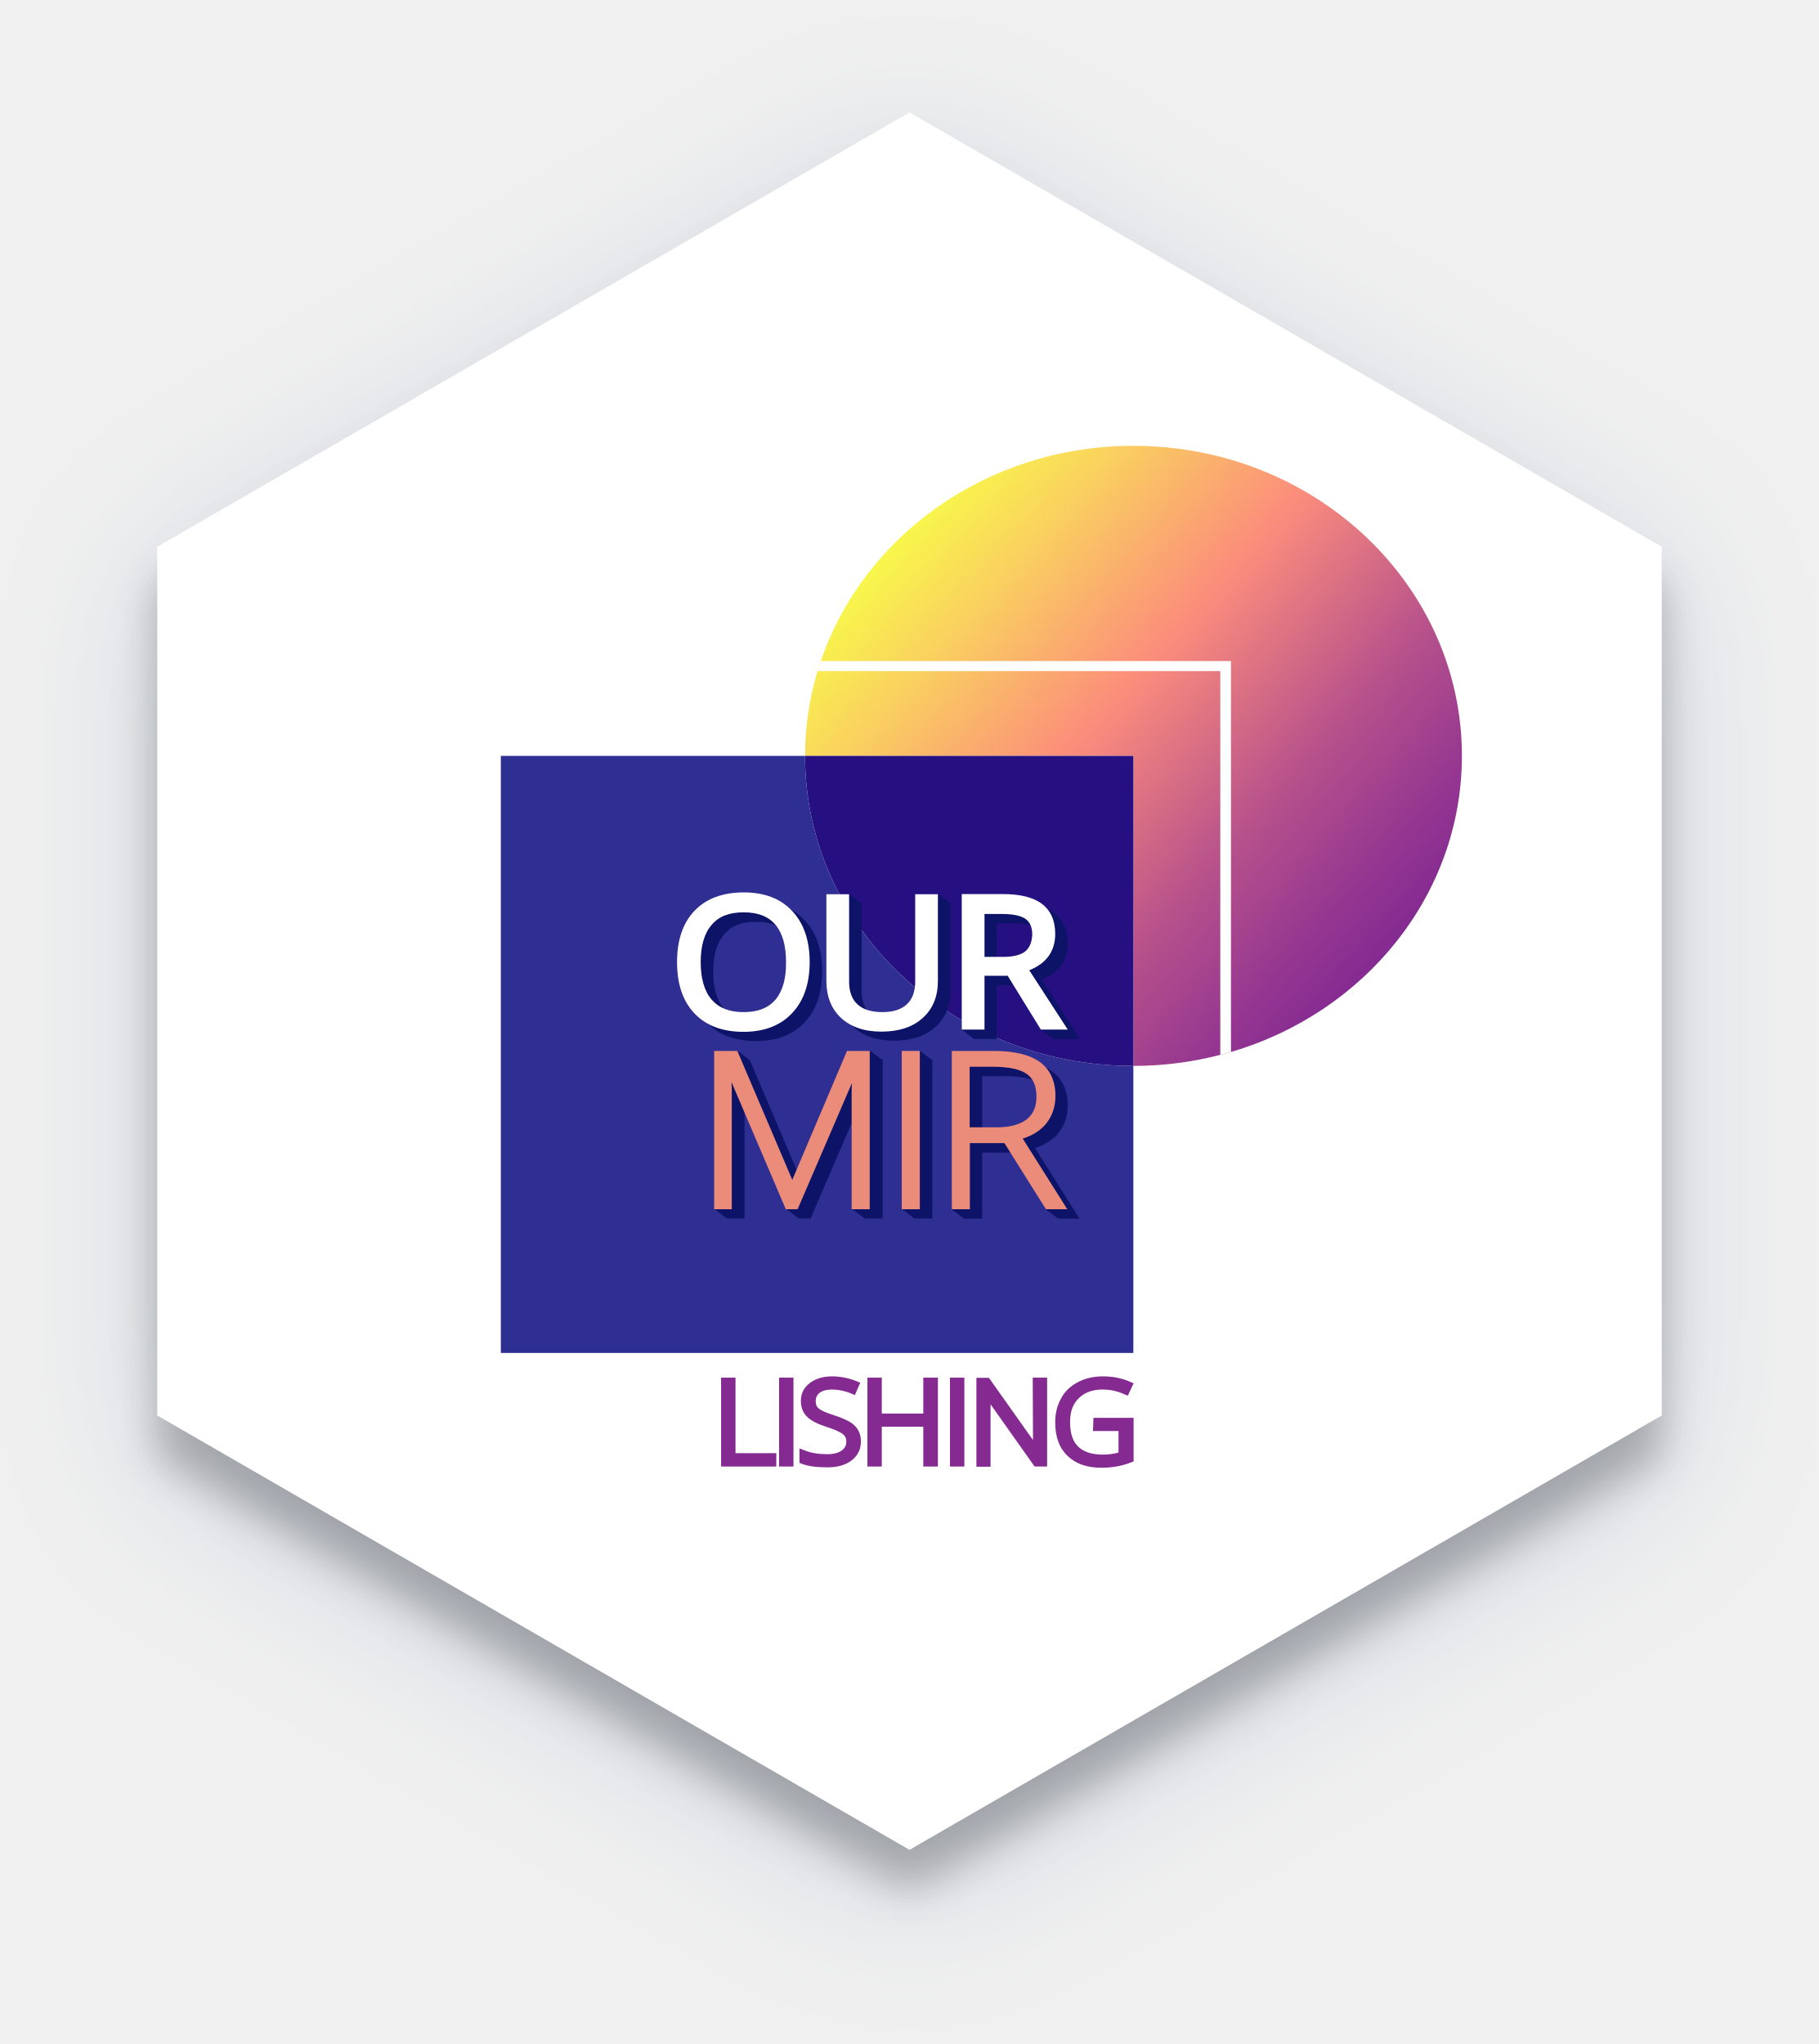
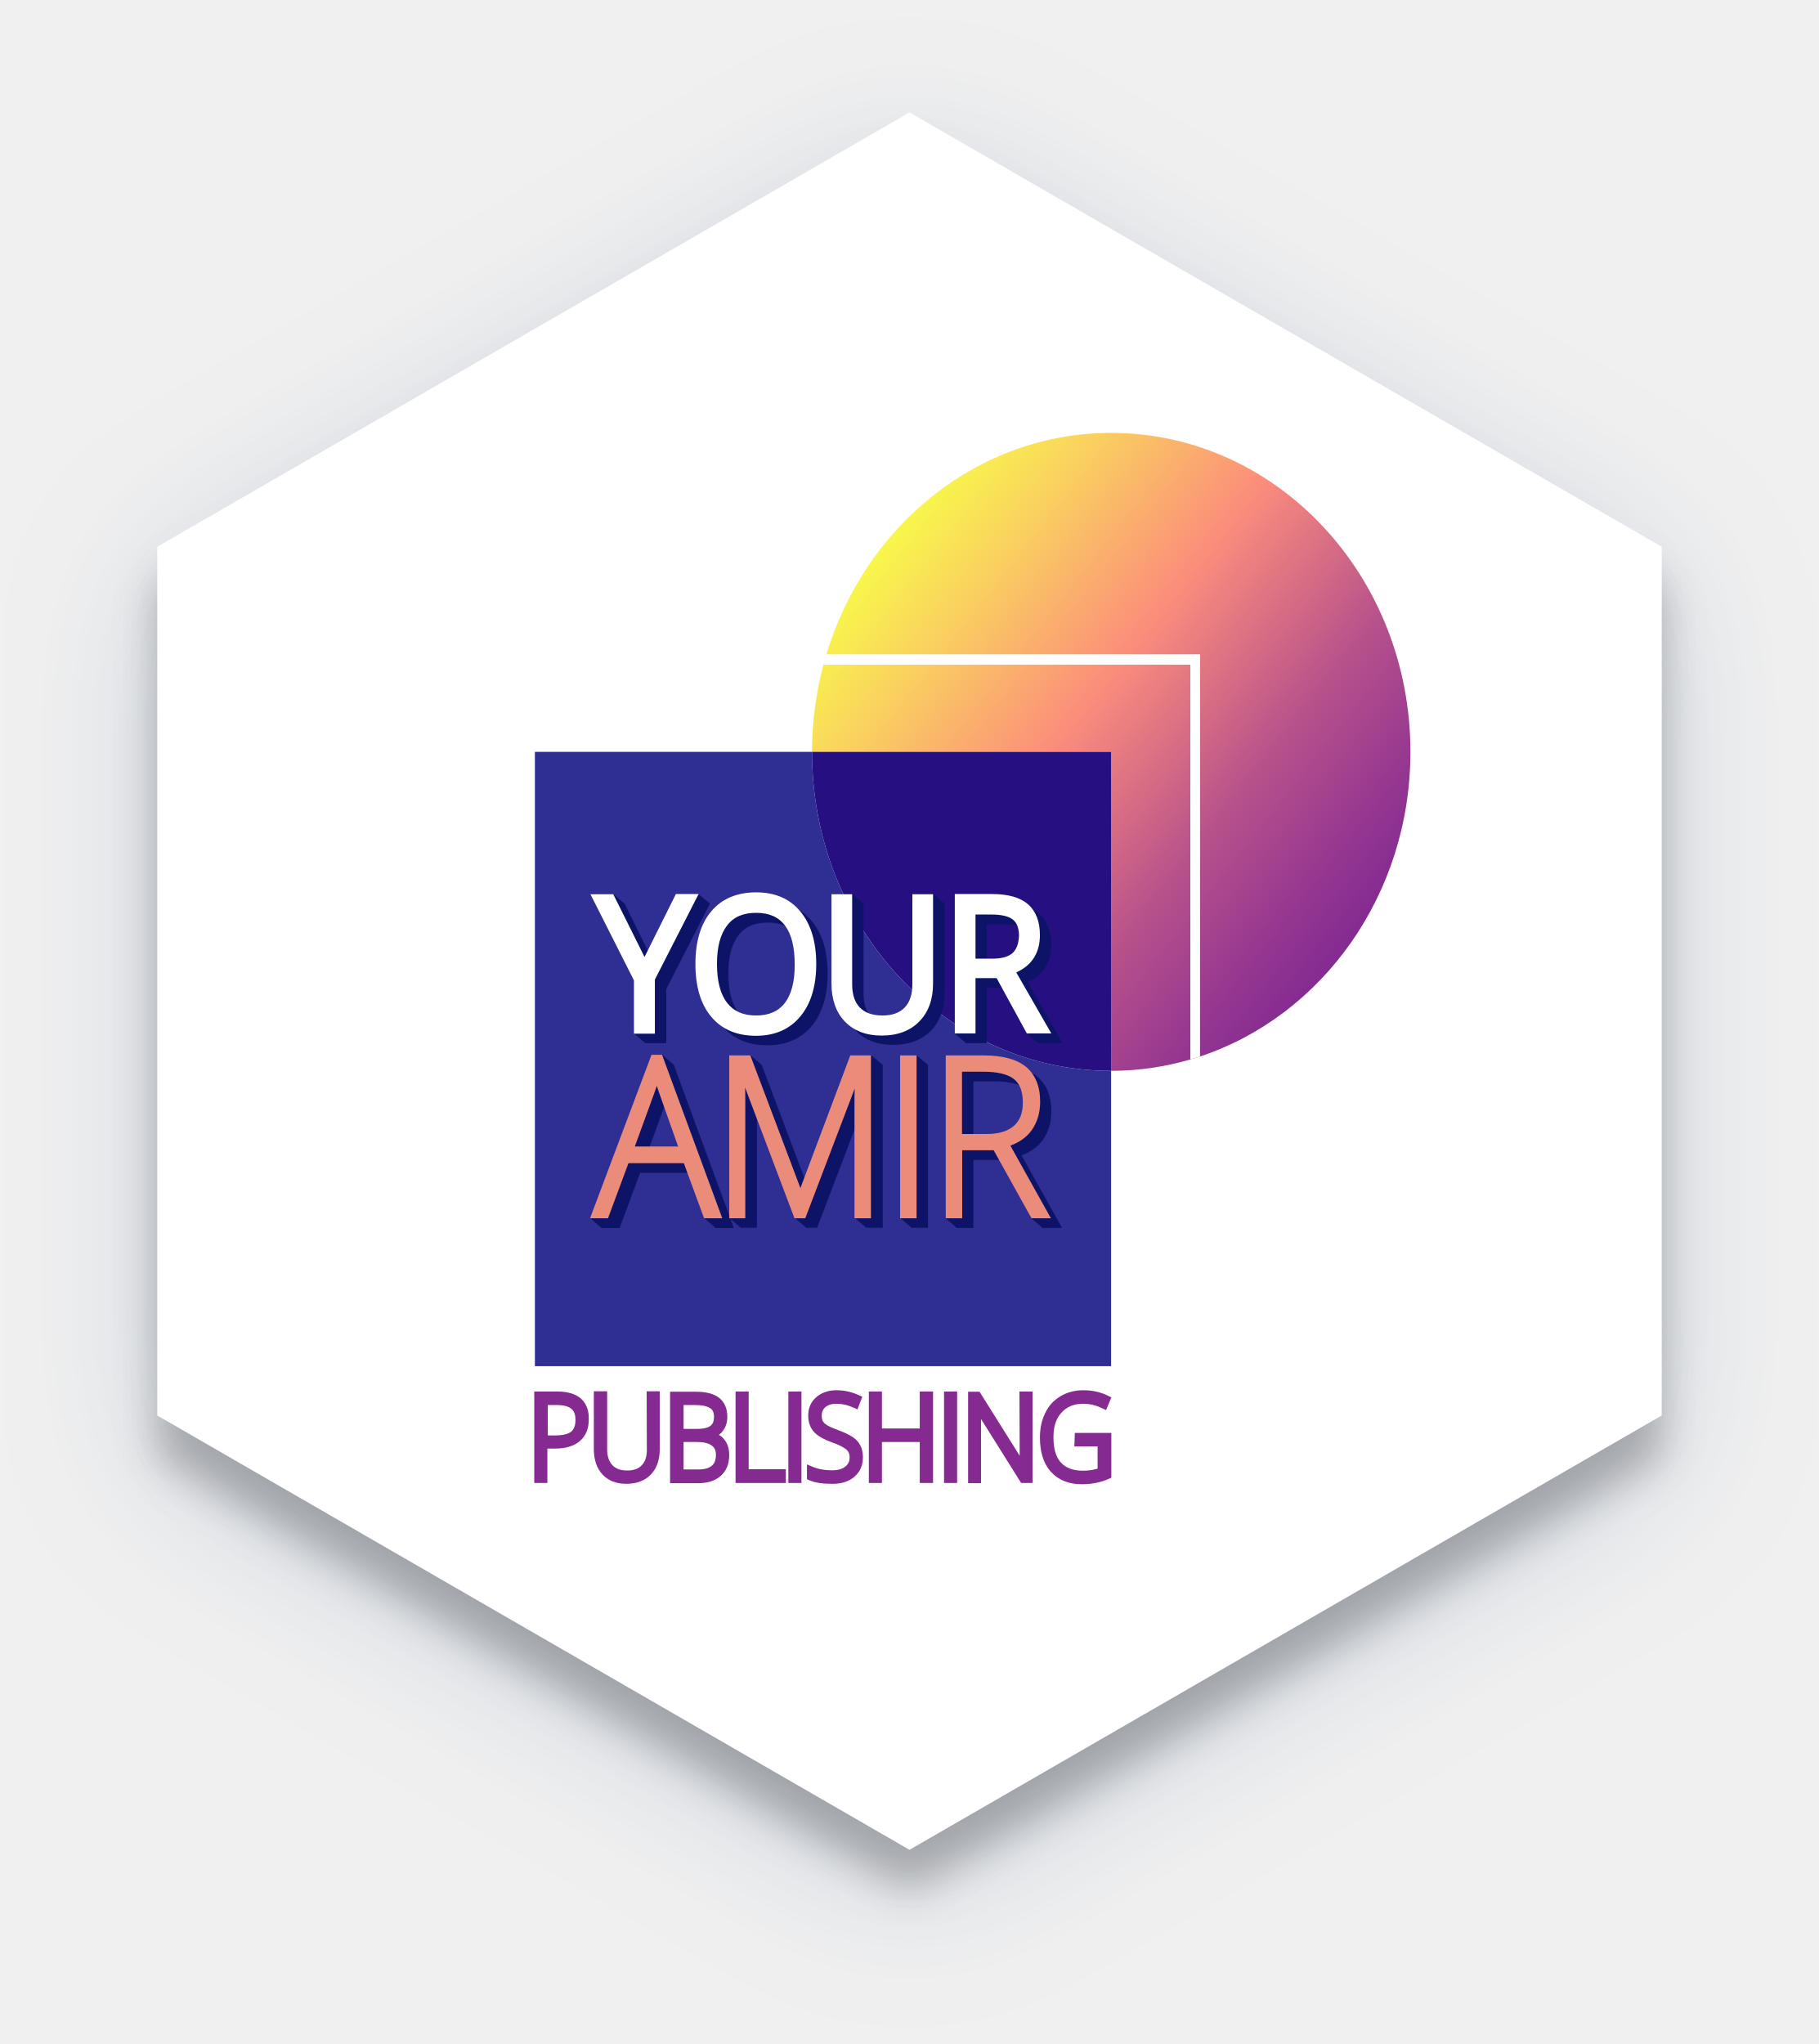
<svg xmlns="http://www.w3.org/2000/svg" width="178" height="200" viewBox="0 0 178 200" fill="none">
+   <path d="M66.594 87.501L61.988 94.373L58.653 88.406L57.428 87.481L60.876 96.603L59.651 100.741L60.876 101.666H63.123V96.522L67.819 88.385L66.594 87.501Z" fill="#0D1468" />
+   <path d="M62.693 102.771L54.956 118.321L56.181 119.245H58.11L60.31 114.001H66.255L67.208 118.321L68.433 119.245H70.384L63.918 103.695L62.693 102.771ZM65.62 112.414H60.969L62.988 107.512C63.101 107.251 63.215 106.949 63.328 106.648C63.442 106.97 63.555 107.251 63.646 107.472L65.62 112.414Z" fill="#0D1468" />
+   <path d="M51.415 134.796H48.942V143.495H50.349V140.22H51.234C52.323 140.22 53.208 139.979 53.82 139.517C54.478 139.035 54.796 138.332 54.796 137.448C54.841 136.242 54.229 134.796 51.415 134.796ZM50.372 136.082H51.347C52.073 136.082 52.618 136.202 52.936 136.443C53.23 136.664 53.367 137.006 53.367 137.488C53.367 138.031 53.208 138.392 52.913 138.613C52.573 138.854 51.96 138.975 51.12 138.975H50.394V136.082H50.372Z" fill="#842A91" />
+   <path d="M61.036 140.361C61.036 141.004 60.854 141.466 60.491 141.807C60.128 142.149 59.629 142.309 58.926 142.309C58.222 142.309 57.7 142.149 57.315 141.787C56.952 141.425 56.77 140.943 56.77 140.28V134.775H55.341V140.26C55.341 141.285 55.658 142.109 56.271 142.691C56.884 143.274 57.746 143.575 58.835 143.575C59.947 143.575 60.831 143.274 61.467 142.691C62.102 142.109 62.42 141.285 62.42 140.28V134.775H61.013L61.036 140.361Z" fill="#842A91" />
+   <path d="M68.771 138.915C68.907 138.835 69.044 138.734 69.134 138.614C69.497 138.232 69.679 137.77 69.679 137.207C69.679 136.404 69.384 135.801 68.771 135.379C68.204 134.997 67.387 134.816 66.253 134.816H63.53V143.516H66.502C67.546 143.516 68.363 143.295 68.953 142.833C69.566 142.371 69.883 141.687 69.883 140.844C69.883 140.201 69.679 139.678 69.293 139.297C69.157 139.136 68.976 139.015 68.771 138.915ZM64.982 138.332V136.082H66.253C66.956 136.082 67.501 136.183 67.841 136.384C68.023 136.484 68.249 136.685 68.249 137.207C68.249 137.609 68.136 137.87 67.886 138.051C67.682 138.192 67.274 138.352 66.412 138.352H64.982V138.332ZM64.982 139.598H66.412C68.454 139.598 68.454 140.502 68.454 140.824C68.454 141.466 68.227 142.21 66.548 142.21H64.982V139.598Z" fill="#842A91" />
+   <path d="M64.144 87.501L60.786 93.469L57.428 87.501H54.977L59.651 95.699V100.762H61.898V95.618L66.594 87.481H64.144V87.501Z" fill="white" />
+   <path d="M61.536 102.771L54.934 118.321H56.862L59.063 113.077H65.007L67.186 118.321H69.137L62.67 102.771H61.536ZM64.395 111.49H59.744L61.763 106.588C61.876 106.327 61.99 106.025 62.103 105.724C62.217 106.045 62.33 106.327 62.421 106.548L64.395 111.49Z" fill="#EB8B7A" />
  <g filter="url(#filter0_dd)">
    <path d="M89 11L162.612 53.5V138.5L89 181L15.388 138.5V53.5L89 11Z" fill="white" />
  </g>
-   <path d="M78.777 73.961H49.01V132.385H110.904V104.298C93.162 104.298 78.777 90.717 78.777 73.961Z" fill="#2F2E92" />
-   <path d="M110.906 43.623C96.59 43.623 84.474 52.463 80.322 64.678C80.209 65 80.118 65.341 80.004 65.663C79.21 68.295 78.779 71.087 78.779 73.96H110.906V104.297C113.856 104.297 116.692 103.916 119.415 103.213C119.755 103.112 120.118 103.032 120.458 102.931C133.55 99.094 143.056 87.562 143.056 73.96C143.056 57.205 128.672 43.623 110.906 43.623Z" fill="url(#paint0_linear)" />
-   <path d="M78.779 73.961C78.779 90.717 93.164 104.298 110.906 104.298V73.961H78.779Z" fill="#260F81" />
-   <path d="M80.32 64.68C80.207 65.001 80.116 65.343 80.003 65.664H119.413V103.214C119.753 103.114 120.116 103.033 120.457 102.933V64.68H80.32Z" fill="white" />
-   <path d="M74.013 88.226C71.948 88.226 70.315 88.828 69.18 90.034C68.046 91.219 67.478 92.907 67.478 95.036C67.478 97.186 68.046 98.874 69.18 100.059C70.315 101.265 71.925 101.867 73.99 101.867C76.009 101.867 77.62 101.244 78.755 100.019C79.889 98.814 80.456 97.126 80.456 95.036C80.456 92.947 79.889 91.259 78.755 90.054C77.62 88.848 76.032 88.226 74.013 88.226ZM77.099 98.753C76.395 99.557 75.397 99.959 73.99 99.959C72.606 99.959 71.585 99.557 70.882 98.753C70.156 97.93 69.793 96.684 69.793 95.056C69.793 93.449 70.156 92.224 70.882 91.4C71.585 90.576 72.606 90.195 74.013 90.195C75.397 90.195 76.418 90.576 77.099 91.4C77.802 92.224 78.142 93.449 78.142 95.077C78.165 96.684 77.802 97.93 77.099 98.753Z" fill="#0D1468" />
-   <path d="M90.781 96.964C90.781 97.928 90.508 98.672 89.964 99.174C89.419 99.676 88.625 99.937 87.582 99.937C86.492 99.937 85.676 99.676 85.131 99.174C84.587 98.672 84.314 97.928 84.314 96.964V88.405L83.089 87.481L82.091 96.864C82.091 98.39 82.567 99.616 83.52 100.5C84.473 101.384 85.789 101.826 87.491 101.826C89.192 101.826 90.531 101.384 91.529 100.5C92.505 99.616 93.027 98.39 93.027 96.883V88.385L91.802 87.461L90.781 96.964Z" fill="#0D1468" />
-   <path d="M101.943 95.86C103.622 95.197 104.484 93.992 104.484 92.304C104.484 91.018 104.053 90.034 103.191 89.371C102.351 88.728 101.058 88.406 99.334 88.406H95.318L94.093 100.742L95.318 101.666H97.541V96.402H99.81L101.83 100.742L103.055 101.666H105.687L101.943 95.86ZM101.535 94.012C101.081 94.373 100.355 94.554 99.334 94.554H97.541V90.355H99.243C100.309 90.355 101.104 90.516 101.557 90.837C101.988 91.139 102.215 91.661 102.215 92.384C102.193 93.128 101.988 93.65 101.535 94.012Z" fill="#0D1468" />
-   <path d="M78.757 116.353L73.38 103.736L72.154 102.812L70.997 105.222L69.908 118.302L71.133 119.226H72.858V107.774C72.858 107.432 72.858 107.111 72.835 106.79L76.942 118.302L78.167 119.226H79.324L84.633 106.89C84.633 107.151 84.611 107.392 84.611 107.653L83.385 118.302L84.611 119.226H86.38V103.736L85.155 102.812L83.658 104.921L78.757 116.353Z" fill="#0D1468" />
-   <path d="M89.465 119.226H91.235V103.736L90.01 102.812L89.465 104.74L88.24 118.281L89.465 119.226Z" fill="#0D1468" />
-   <path d="M101.284 112.333C102.282 112.011 103.054 111.509 103.576 110.866C104.166 110.123 104.483 109.219 104.483 108.154C104.483 106.687 103.961 105.582 102.963 104.839C101.965 104.116 100.445 103.754 98.425 103.754H94.341L93.116 118.32L94.341 119.244H96.111V112.775H99.492L102.328 118.32L103.553 119.244H105.64L101.284 112.333ZM102.645 108.234C102.645 109.239 102.328 109.962 101.67 110.464C101.012 110.967 100.036 111.228 98.788 111.228H96.111V105.301H98.38C99.923 105.301 101.035 105.542 101.693 106.004C102.328 106.466 102.645 107.189 102.645 108.234Z" fill="#0D1468" />
-   <path d="M71.972 134.796H70.565V143.495H75.965V142.189H71.972V134.796Z" fill="#842A91" />
-   <path d="M77.644 134.796H76.237V143.495H77.644V134.796Z" fill="#842A91" />
-   <path d="M83.157 139.135C82.794 138.914 82.272 138.693 81.591 138.472C80.865 138.231 80.502 138.07 80.344 137.97C80.139 137.849 80.003 137.729 79.935 137.608C79.867 137.488 79.822 137.307 79.822 137.086C79.822 136.744 79.958 136.483 80.207 136.282C80.502 136.061 80.911 135.961 81.433 135.961C82 135.961 82.635 136.081 83.27 136.342L83.656 136.503L84.178 135.298L83.792 135.137C83.043 134.836 82.249 134.675 81.41 134.675C80.548 134.675 79.822 134.896 79.254 135.318C78.665 135.76 78.37 136.362 78.37 137.066C78.37 137.709 78.574 138.231 78.982 138.633C79.368 139.014 80.003 139.336 80.933 139.637C81.501 139.818 81.909 139.979 82.181 140.14C82.431 140.26 82.59 140.401 82.68 140.541C82.771 140.662 82.817 140.843 82.817 141.064C82.817 141.425 82.68 141.707 82.363 141.928C82.045 142.169 81.569 142.289 80.979 142.289C80.094 142.289 79.391 142.169 78.823 141.948L78.233 141.727V143.133L78.483 143.234C79.096 143.475 79.912 143.575 81.001 143.575C81.954 143.575 82.726 143.354 83.316 142.912C83.928 142.45 84.246 141.827 84.246 141.044C84.246 140.622 84.155 140.24 83.974 139.939C83.815 139.637 83.543 139.356 83.157 139.135Z" fill="#842A91" />
-   <path d="M90.35 138.312H86.288V134.796H84.882V143.495H86.288V139.598H90.35V143.495H91.779V134.796H90.35V138.312Z" fill="#842A91" />
-   <path d="M94.367 134.796H92.96V143.495H94.367V134.796Z" fill="#842A91" />
-   <path d="M101.083 140.361C101.083 140.542 101.083 140.723 101.083 140.904L96.772 134.816H95.547V143.515H96.931V137.99C96.931 137.83 96.931 137.629 96.931 137.408L101.242 143.495H102.467V134.796H101.06L101.083 140.361Z" fill="#842A91" />
-   <path d="M106.958 140.019H109.454V142.129C109.023 142.249 108.501 142.329 107.911 142.329C106.845 142.329 106.028 142.068 105.506 141.546C104.961 141.024 104.712 140.22 104.712 139.135C104.712 138.13 104.984 137.367 105.574 136.804C106.141 136.242 106.913 135.961 107.888 135.961C108.614 135.961 109.295 136.101 109.976 136.403L110.361 136.563L110.929 135.358L110.566 135.197C109.794 134.856 108.909 134.675 107.934 134.675C107.026 134.675 106.209 134.856 105.483 135.237C104.757 135.619 104.19 136.141 103.827 136.845C103.441 137.528 103.26 138.291 103.26 139.175C103.26 140.561 103.645 141.666 104.44 142.43C105.234 143.213 106.345 143.615 107.775 143.615C108.841 143.615 109.817 143.434 110.679 143.093L110.929 142.992V138.733H107.003L106.958 140.019Z" fill="#842A91" />
-   <path d="M72.787 87.32C70.723 87.32 69.089 87.923 67.955 89.129C66.82 90.314 66.253 92.001 66.253 94.131C66.253 96.281 66.82 97.969 67.955 99.154C69.089 100.359 70.7 100.962 72.765 100.962C74.784 100.962 76.395 100.339 77.529 99.114C78.664 97.908 79.231 96.221 79.231 94.131C79.231 92.042 78.664 90.354 77.529 89.149C76.395 87.923 74.807 87.32 72.787 87.32ZM75.873 97.828C75.17 98.632 74.171 99.033 72.765 99.033C71.381 99.033 70.36 98.632 69.656 97.828C68.93 97.004 68.567 95.758 68.567 94.131C68.567 92.524 68.93 91.298 69.656 90.475C70.36 89.651 71.381 89.269 72.787 89.269C74.171 89.269 75.192 89.671 75.873 90.475C76.576 91.298 76.917 92.524 76.917 94.151C76.939 95.758 76.576 97.004 75.873 97.828Z" fill="white" />
-   <path d="M89.556 96.06C89.556 97.024 89.284 97.767 88.739 98.27C88.195 98.772 87.4 99.033 86.357 99.033C85.268 99.033 84.451 98.772 83.906 98.27C83.362 97.767 83.09 97.024 83.09 96.06V87.501H80.866V95.959C80.866 97.486 81.343 98.712 82.296 99.596C83.249 100.48 84.564 100.942 86.266 100.942C87.945 100.942 89.306 100.5 90.282 99.616C91.28 98.732 91.779 97.506 91.779 95.999V87.501H89.556V96.06Z" fill="white" />
-   <path d="M100.718 94.935C102.397 94.272 103.259 93.067 103.259 91.379C103.259 90.093 102.828 89.109 101.966 88.446C101.126 87.803 99.833 87.481 98.109 87.481H94.115V100.741H96.339V95.478H98.608L101.852 100.741H104.484L100.718 94.935ZM100.332 93.087C99.878 93.448 99.152 93.629 98.131 93.629H96.339V89.43H98.04C99.107 89.43 99.901 89.591 100.355 89.912C100.786 90.214 101.013 90.736 101.013 91.459C100.967 92.203 100.763 92.725 100.332 93.087Z" fill="white" />
-   <path d="M77.53 115.448L72.153 102.831H69.884V118.321H71.608V106.869C71.608 106.528 71.608 106.206 71.585 105.885L76.895 118.321H78.052L83.361 105.985C83.361 106.246 83.338 106.488 83.338 106.749V118.321H85.108V102.831H82.884L77.53 115.448Z" fill="#EB8B7A" />
-   <path d="M90.01 102.831H88.24V118.321H90.01V102.831Z" fill="#EB8B7A" />
-   <path d="M100.082 111.41C101.081 111.088 101.852 110.586 102.374 109.943C102.964 109.2 103.282 108.296 103.282 107.231C103.282 105.764 102.76 104.659 101.761 103.916C100.763 103.193 99.243 102.831 97.224 102.831H93.14V118.321H94.909V111.852H98.29L102.351 118.321H104.439L100.082 111.41ZM101.421 107.311C101.421 108.316 101.103 109.039 100.445 109.541C99.787 110.044 98.812 110.305 97.564 110.305H94.887V104.378H97.156C98.698 104.378 99.81 104.619 100.468 105.081C101.126 105.543 101.421 106.287 101.421 107.311Z" fill="#EB8B7A" />
+   <path d="M79.461 73.569H52.343V133.675H108.728V104.78C92.565 104.78 79.461 90.807 79.461 73.569Z" fill="#2F2E92" />
+   <path d="M108.729 42.358C95.687 42.358 84.65 51.453 80.867 64.02C80.764 64.35 80.681 64.702 80.578 65.032C79.855 67.74 79.462 70.613 79.462 73.569H108.729V104.779C111.416 104.779 114 104.387 116.48 103.663C116.79 103.56 117.121 103.477 117.431 103.374C129.357 99.426 138.018 87.562 138.018 73.569C138.018 56.331 124.913 42.358 108.729 42.358Z" fill="url(#paint0_linear)" />
+   <path d="M79.462 73.569C79.462 90.807 92.566 104.78 108.729 104.78V73.569H79.462V73.569Z" fill="#260F81" />
+   <path d="M80.867 64.02C80.763 64.351 80.68 64.703 80.577 65.033H116.48V103.664C116.79 103.561 117.12 103.478 117.43 103.375V64.02H80.867Z" fill="white" />
+   <path d="M68.361 87.499L64.165 94.568L61.127 88.429L60.011 87.478L63.152 96.862L62.036 101.12L63.152 102.071H65.199V96.78L69.477 88.409L68.361 87.499Z" fill="#0D1468" />
+   <path d="M75.121 88.245C73.24 88.245 71.752 88.865 70.718 90.105C69.685 91.325 69.168 93.061 69.168 95.252C69.168 97.464 69.685 99.2 70.718 100.419C71.752 101.659 73.219 102.28 75.1 102.28C76.94 102.28 78.407 101.639 79.441 100.378C80.474 99.138 80.991 97.402 80.991 95.252C80.991 93.102 80.474 91.366 79.441 90.126C78.407 88.886 76.96 88.245 75.121 88.245ZM77.932 99.076C77.291 99.903 76.382 100.316 75.1 100.316C73.839 100.316 72.909 99.903 72.268 99.076C71.607 98.228 71.276 96.947 71.276 95.273C71.276 93.619 71.607 92.358 72.268 91.511C72.909 90.663 73.839 90.271 75.121 90.271C76.382 90.271 77.312 90.663 77.932 91.511C78.572 92.358 78.882 93.619 78.882 95.293C78.903 96.947 78.572 98.228 77.932 99.076Z" fill="#0D1468" />
+   <path d="M90.396 97.236C90.396 98.228 90.148 98.992 89.652 99.509C89.156 100.026 88.432 100.295 87.481 100.295C86.489 100.295 85.745 100.026 85.249 99.509C84.753 98.992 84.505 98.228 84.505 97.236V88.43L83.389 87.48L82.48 97.132C82.48 98.703 82.914 99.964 83.782 100.873C84.65 101.783 85.849 102.237 87.399 102.237C88.949 102.237 90.168 101.783 91.078 100.873C91.967 99.964 92.442 98.703 92.442 97.153V88.41L91.326 87.459L90.396 97.236Z" fill="#0D1468" />
+   <path d="M100.566 96.098C102.095 95.416 102.881 94.176 102.881 92.439C102.881 91.117 102.488 90.104 101.702 89.422C100.938 88.76 99.76 88.43 98.189 88.43H94.53L93.414 101.121L94.53 102.071H96.556V96.656H98.623L100.462 101.121L101.578 102.071H103.976L100.566 96.098ZM100.194 94.196C99.78 94.568 99.119 94.754 98.189 94.754H96.556V90.435H98.106C99.077 90.435 99.801 90.6 100.214 90.931C100.607 91.241 100.814 91.778 100.814 92.522C100.793 93.287 100.607 93.824 100.194 94.196Z" fill="#0D1468" />
+   <path d="M64.808 103.209L57.76 119.207L58.876 120.158H60.633L62.638 114.763H68.053L68.921 119.207L70.037 120.158H71.815L65.924 104.16L64.808 103.209ZM67.474 113.13H63.237L65.077 108.087C65.18 107.818 65.283 107.508 65.387 107.198C65.49 107.529 65.593 107.818 65.676 108.046L67.474 113.13Z" fill="#0D1468" />
+   <path d="M79.442 117.182L74.543 104.202L73.427 103.251L72.373 105.731L71.381 119.187L72.497 120.138H74.068V108.356C74.068 108.005 74.068 107.674 74.047 107.343L77.788 119.187L78.904 120.138H79.959L84.795 107.447C84.795 107.716 84.775 107.964 84.775 108.232L83.658 119.187L84.775 120.138H86.387V104.202L85.27 103.251L83.906 105.421L79.442 117.182Z" fill="#0D1468" />
+   <path d="M89.197 120.138H90.809V104.202L89.693 103.251L89.197 105.235L88.081 119.166L89.197 120.138Z" fill="#0D1468" />
+   <path d="M99.964 113.046C100.874 112.716 101.577 112.199 102.052 111.538C102.589 110.773 102.879 109.843 102.879 108.747C102.879 107.238 102.403 106.102 101.494 105.337C100.584 104.593 99.2 104.221 97.36 104.221H93.64L92.523 119.206L93.64 120.157H95.252V113.501H98.331L100.915 119.206L102.031 120.157H103.933L99.964 113.046ZM101.204 108.83C101.204 109.863 100.915 110.607 100.316 111.124C99.716 111.641 98.828 111.91 97.691 111.91H95.252V105.812H97.319C98.724 105.812 99.737 106.06 100.336 106.536C100.915 107.011 101.204 107.755 101.204 108.83Z" fill="#0D1468" />
+   <path d="M54.534 136.156H52.281V145.106H53.563V141.737H54.369C55.361 141.737 56.167 141.489 56.725 141.014C57.325 140.517 57.614 139.794 57.614 138.885C57.655 137.644 57.097 136.156 54.534 136.156ZM53.583 137.479H54.472C55.134 137.479 55.63 137.603 55.919 137.851C56.188 138.078 56.312 138.43 56.312 138.926C56.312 139.484 56.167 139.856 55.898 140.083C55.588 140.331 55.03 140.455 54.266 140.455H53.604V137.479H53.583Z" fill="#842A91" />
+   <path d="M63.298 141.88C63.298 142.541 63.133 143.017 62.802 143.368C62.471 143.719 62.017 143.885 61.376 143.885C60.735 143.885 60.26 143.719 59.909 143.347C59.578 142.975 59.413 142.479 59.413 141.797V136.134H58.11V141.776C58.11 142.831 58.4 143.678 58.958 144.277C59.516 144.877 60.301 145.187 61.293 145.187C62.306 145.187 63.112 144.877 63.691 144.277C64.27 143.678 64.559 142.831 64.559 141.797V136.134H63.278L63.298 141.88Z" fill="#842A91" />
+   <path d="M70.345 140.393C70.469 140.311 70.593 140.207 70.676 140.083C71.006 139.691 71.172 139.215 71.172 138.636C71.172 137.81 70.903 137.19 70.345 136.756C69.828 136.363 69.084 136.177 68.051 136.177H65.57V145.127H68.278C69.229 145.127 69.973 144.899 70.51 144.424C71.068 143.948 71.358 143.246 71.358 142.378C71.358 141.716 71.172 141.179 70.82 140.786C70.696 140.621 70.531 140.497 70.345 140.393ZM66.893 139.794V137.479H68.051C68.691 137.479 69.187 137.582 69.498 137.789C69.663 137.892 69.87 138.099 69.87 138.636C69.87 139.05 69.766 139.318 69.539 139.504C69.353 139.649 68.981 139.815 68.195 139.815H66.893V139.794ZM66.893 141.096H68.195C70.056 141.096 70.056 142.026 70.056 142.357C70.056 143.018 69.849 143.783 68.319 143.783H66.893V141.096Z" fill="#842A91" />
+   <path d="M73.261 136.156H71.98V145.106H76.899V143.762H73.261V136.156V136.156Z" fill="#842A91" />
+   <path d="M78.427 136.156H77.145V145.106H78.427V136.156Z" fill="#842A91" />
+   <path d="M83.45 140.62C83.119 140.392 82.644 140.165 82.024 139.938C81.362 139.69 81.032 139.524 80.887 139.421C80.701 139.297 80.577 139.173 80.515 139.049C80.453 138.925 80.412 138.739 80.412 138.512C80.412 138.16 80.536 137.891 80.763 137.685C81.032 137.457 81.404 137.354 81.879 137.354C82.396 137.354 82.975 137.478 83.553 137.747L83.905 137.912L84.38 136.672L84.029 136.507C83.347 136.197 82.623 136.031 81.859 136.031C81.073 136.031 80.412 136.259 79.895 136.693C79.358 137.147 79.089 137.767 79.089 138.491C79.089 139.152 79.275 139.69 79.647 140.103C79.998 140.496 80.577 140.826 81.424 141.137C81.941 141.323 82.313 141.488 82.561 141.653C82.789 141.777 82.933 141.922 83.016 142.067C83.099 142.191 83.14 142.377 83.14 142.604C83.14 142.976 83.016 143.265 82.727 143.493C82.437 143.741 82.003 143.865 81.466 143.865C80.66 143.865 80.019 143.741 79.502 143.513L78.965 143.286V144.733L79.192 144.836C79.75 145.084 80.494 145.188 81.487 145.188C82.355 145.188 83.057 144.96 83.595 144.506C84.153 144.03 84.442 143.389 84.442 142.583C84.442 142.149 84.359 141.757 84.194 141.447C84.049 141.137 83.801 140.847 83.45 140.62Z" fill="#842A91" />
+   <path d="M90.003 139.773H86.303V136.156H85.022V145.106H86.303V141.096H90.003V145.106H91.305V136.156H90.003V139.773Z" fill="#842A91" />
+   <path d="M93.662 136.156H92.381V145.106H93.662V136.156Z" fill="#842A91" />
+   <path d="M99.781 141.882C99.781 142.068 99.781 142.254 99.781 142.44L95.853 136.177H94.737V145.127H95.998V139.443C95.998 139.277 95.998 139.071 95.998 138.843L99.925 145.106H101.041V136.156H99.76L99.781 141.882Z" fill="#842A91" />
+   <path d="M105.134 141.529H107.407V143.7C107.015 143.824 106.539 143.906 106.002 143.906C105.03 143.906 104.286 143.638 103.811 143.1C103.315 142.563 103.087 141.736 103.087 140.62C103.087 139.586 103.335 138.801 103.873 138.222C104.39 137.643 105.092 137.354 105.981 137.354C106.643 137.354 107.263 137.499 107.883 137.809L108.234 137.974L108.751 136.734L108.42 136.569C107.717 136.217 106.911 136.031 106.023 136.031C105.196 136.031 104.452 136.217 103.79 136.61C103.129 137.003 102.612 137.54 102.281 138.264C101.93 138.966 101.765 139.752 101.765 140.661C101.765 142.087 102.116 143.224 102.839 144.01C103.563 144.816 104.576 145.229 105.878 145.229C106.849 145.229 107.738 145.043 108.523 144.692L108.751 144.588V140.206H105.175L105.134 141.529Z" fill="#842A91" />
+   <path d="M66.13 87.499L63.071 93.638L60.012 87.499H57.779L62.037 95.932V101.141H64.083V95.85L68.362 87.478H66.13V87.499Z" fill="white" />
+   <path d="M74.004 87.314C72.123 87.314 70.634 87.934 69.601 89.174C68.567 90.393 68.051 92.129 68.051 94.32C68.051 96.532 68.567 98.268 69.601 99.488C70.634 100.728 72.102 101.348 73.983 101.348C75.822 101.348 77.29 100.707 78.323 99.446C79.357 98.206 79.874 96.47 79.874 94.32C79.874 92.171 79.357 90.434 78.323 89.194C77.29 87.934 75.843 87.314 74.004 87.314ZM76.814 98.124C76.174 98.95 75.264 99.364 73.983 99.364C72.722 99.364 71.792 98.95 71.151 98.124C70.49 97.276 70.159 95.995 70.159 94.32C70.159 92.667 70.49 91.406 71.151 90.558C71.792 89.711 72.722 89.318 74.004 89.318C75.264 89.318 76.195 89.732 76.814 90.558C77.455 91.406 77.765 92.667 77.765 94.341C77.786 95.995 77.455 97.276 76.814 98.124Z" fill="white" />
+   <path d="M89.28 96.305C89.28 97.297 89.031 98.062 88.535 98.579C88.039 99.095 87.316 99.364 86.365 99.364C85.373 99.364 84.629 99.095 84.133 98.579C83.637 98.062 83.389 97.297 83.389 96.305V87.5H81.363V96.202C81.363 97.773 81.797 99.033 82.665 99.943C83.534 100.852 84.732 101.328 86.283 101.328C87.812 101.328 89.052 100.873 89.941 99.963C90.85 99.054 91.305 97.793 91.305 96.243V87.5H89.28V96.305V96.305Z" fill="white" />
+   <path d="M99.447 95.147C100.977 94.465 101.762 93.225 101.762 91.488C101.762 90.165 101.37 89.153 100.584 88.471C99.819 87.809 98.641 87.478 97.07 87.478H93.433V101.12H95.458V95.705H97.525L100.481 101.12H102.878L99.447 95.147ZM99.096 93.245C98.683 93.617 98.021 93.803 97.091 93.803H95.458V89.483H97.008C97.98 89.483 98.703 89.649 99.117 89.98C99.509 90.29 99.716 90.827 99.716 91.571C99.675 92.336 99.489 92.873 99.096 93.245Z" fill="white" />
+   <path d="M63.754 103.209L57.739 119.207H59.496L61.501 113.812H66.916L68.901 119.207H70.678L64.787 103.209H63.754ZM66.358 112.179H62.121L63.961 107.136C64.064 106.867 64.167 106.557 64.271 106.247C64.374 106.578 64.477 106.867 64.56 107.095L66.358 112.179Z" fill="#EB8B7A" />
+   <path d="M78.325 116.251L73.426 103.271H71.359V119.206H72.93V107.425C72.93 107.074 72.93 106.743 72.91 106.412L77.746 119.206H78.8L83.637 106.516C83.637 106.784 83.616 107.032 83.616 107.301V119.206H85.228V103.271H83.203L78.325 116.251Z" fill="#EB8B7A" />
+   <path d="M89.693 103.271H88.081V119.206H89.693V103.271Z" fill="#EB8B7A" />
+   <path d="M98.871 112.096C99.78 111.766 100.483 111.249 100.958 110.587C101.496 109.823 101.785 108.893 101.785 107.797C101.785 106.288 101.31 105.151 100.4 104.387C99.491 103.643 98.106 103.271 96.266 103.271H92.546V119.206H94.158V112.551H97.238L100.938 119.206H102.839L98.871 112.096ZM100.09 107.88C100.09 108.913 99.801 109.657 99.201 110.174C98.602 110.691 97.713 110.959 96.576 110.959H94.138V104.862H96.204C97.61 104.862 98.623 105.11 99.222 105.585C99.822 106.061 100.09 106.826 100.09 107.88Z" fill="#EB8B7A" />
  <defs>
    <filter id="filter0_dd" x="0.388" y="0" width="177.224" height="200" filterUnits="userSpaceOnUse" color-interpolation-filters="sRGB">
      <feFlood flood-opacity="0" result="BackgroundImageFix" />
      <feColorMatrix in="SourceAlpha" type="matrix" values="0 0 0 0 0 0 0 0 0 0 0 0 0 0 0 0 0 0 127 0" />
      <feOffset dy="4" />
      <feGaussianBlur stdDeviation="7.5" />
      <feColorMatrix type="matrix" values="0 0 0 0 0.796 0 0 0 0 0.824 0 0 0 0 0.867 0 0 0 1 0" />
      <feBlend mode="normal" in2="BackgroundImageFix" result="effect1_dropShadow" />
      <feColorMatrix in="SourceAlpha" type="matrix" values="0 0 0 0 0 0 0 0 0 0 0 0 0 0 0 0 0 0 127 0" />
      <feOffset dy="4" />
      <feGaussianBlur stdDeviation="2" />
      <feColorMatrix type="matrix" values="0 0 0 0 0 0 0 0 0 0 0 0 0 0 0 0 0 0 0.25 0" />
      <feBlend mode="normal" in2="effect1_dropShadow" result="effect2_dropShadow" />
      <feBlend mode="normal" in="SourceGraphic" in2="effect2_dropShadow" result="shape" />
    </filter>
-     <linearGradient id="paint0_linear" x1="138.84" y1="89.743" x2="91.973" y2="48.084" gradientUnits="userSpaceOnUse">
+     <linearGradient id="paint0_linear" x1="134.177" y1="89.806" x2="86.984" y2="52.661" gradientUnits="userSpaceOnUse">
      <stop stop-color="#842A91" />
      <stop offset="0.101" stop-color="#943691" />
      <stop offset="0.296" stop-color="#B8528B" />
      <stop offset="0.565" stop-color="#F88A7D" />
      <stop offset="0.58" stop-color="#FB8D7B" />
      <stop offset="0.832" stop-color="#FACF60" />
      <stop offset="1" stop-color="#F8F74B" />
    </linearGradient>
  </defs>
</svg>
